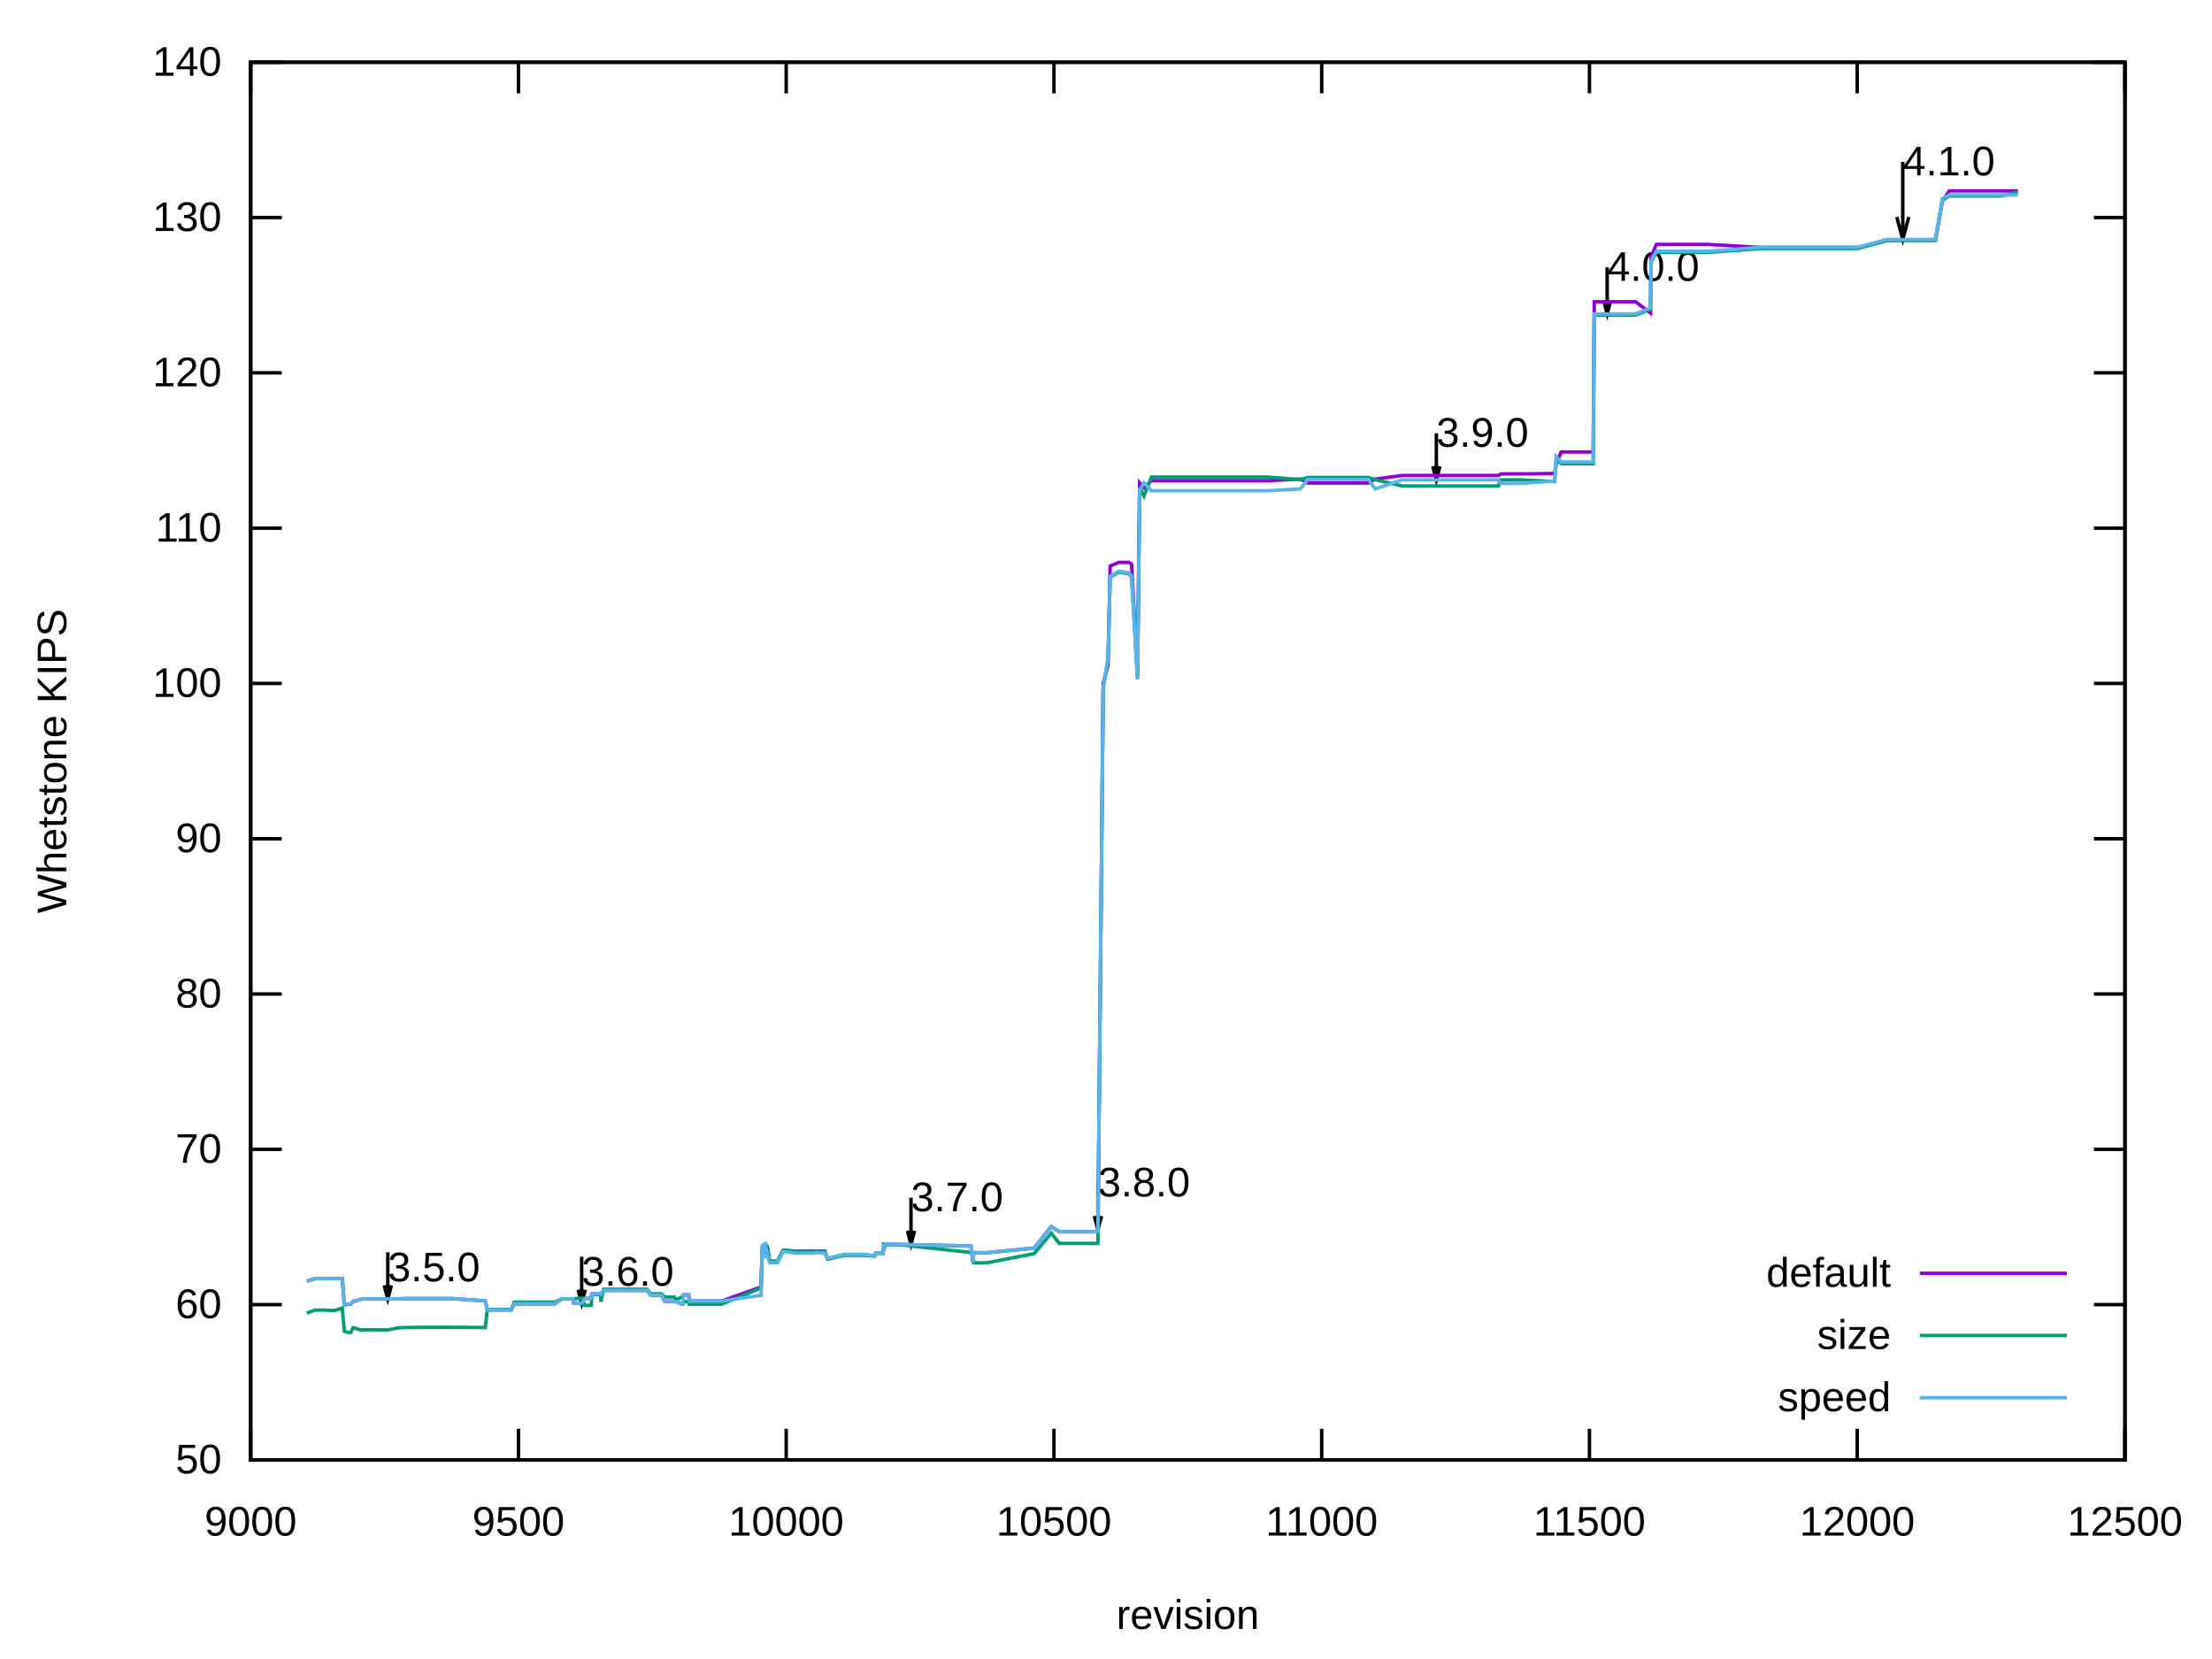
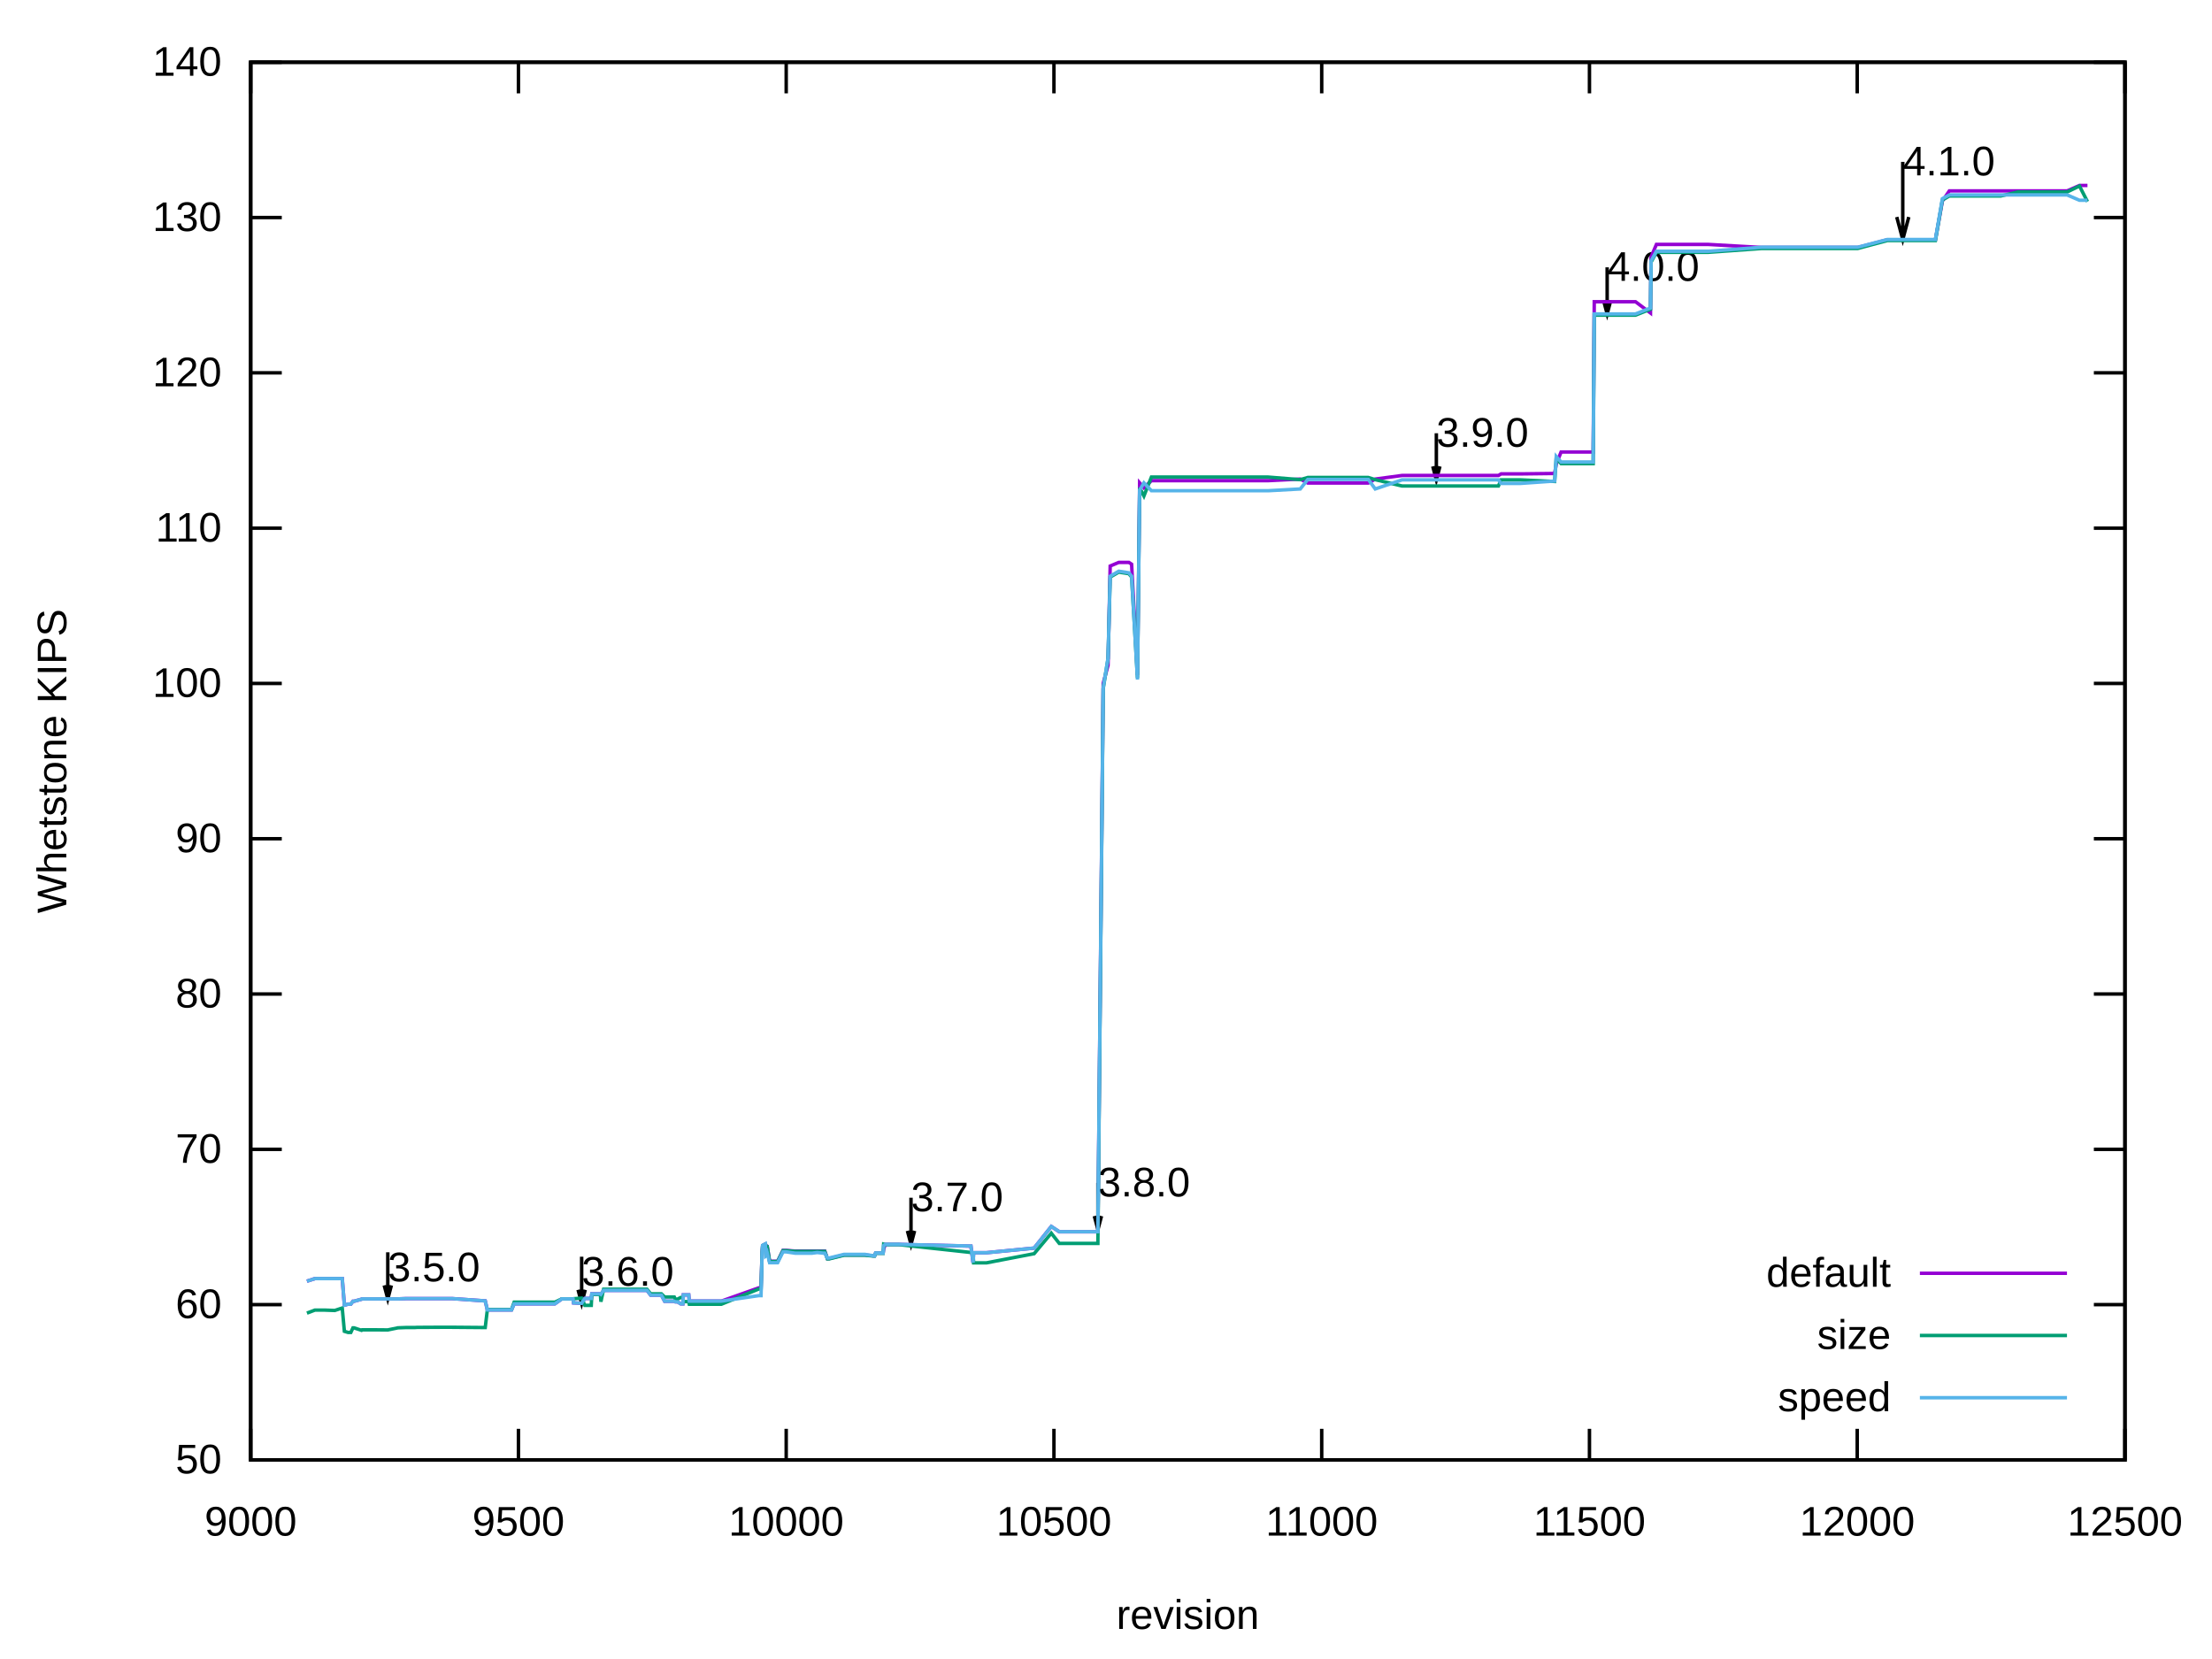
<svg xmlns="http://www.w3.org/2000/svg" xmlns:xlink="http://www.w3.org/1999/xlink" width="640" height="480" viewBox="0 0 640 480">
  <g id="gnuplot_canvas">
    <rect x="0" y="0" width="640" height="480" fill="none" />
    <defs>
      <circle id="gpDot" r="0.5" stroke-width="0.5" stroke="currentColor" />
      <path id="gpPt0" stroke-width="0.222" stroke="currentColor" d="M-1,0 h2 M0,-1 v2" />
      <path id="gpPt1" stroke-width="0.222" stroke="currentColor" d="M-1,-1 L1,1 M1,-1 L-1,1" />
      <path id="gpPt2" stroke-width="0.222" stroke="currentColor" d="M-1,0 L1,0 M0,-1 L0,1 M-1,-1 L1,1 M-1,1 L1,-1" />
      <rect id="gpPt3" stroke-width="0.222" stroke="currentColor" x="-1" y="-1" width="2" height="2" />
      <rect id="gpPt4" stroke-width="0.222" stroke="currentColor" fill="currentColor" x="-1" y="-1" width="2" height="2" />
      <circle id="gpPt5" stroke-width="0.222" stroke="currentColor" cx="0" cy="0" r="1" />
      <use xlink:href="#gpPt5" id="gpPt6" fill="currentColor" stroke="none" />
      <path id="gpPt7" stroke-width="0.222" stroke="currentColor" d="M0,-1.33 L-1.33,0.67 L1.33,0.67 z" />
      <use xlink:href="#gpPt7" id="gpPt8" fill="currentColor" stroke="none" />
      <use xlink:href="#gpPt7" id="gpPt9" stroke="currentColor" transform="rotate(180)" />
      <use xlink:href="#gpPt9" id="gpPt10" fill="currentColor" stroke="none" />
      <use xlink:href="#gpPt3" id="gpPt11" stroke="currentColor" transform="rotate(45)" />
      <use xlink:href="#gpPt11" id="gpPt12" fill="currentColor" stroke="none" />
      <path id="gpPt13" stroke-width="0.222" stroke="currentColor" d="M0,1.330 L1.265,0.411 L0.782,-1.067 L-0.782,-1.076 L-1.265,0.411 z" />
      <use xlink:href="#gpPt13" id="gpPt14" fill="currentColor" stroke="none" />
      <filter id="textbox" filterUnits="objectBoundingBox" x="0" y="0" height="1" width="1">
        <feFlood flood-color="white" flood-opacity="1" result="bgnd" />
        <feComposite in="SourceGraphic" in2="bgnd" operator="atop" />
      </filter>
      <filter id="greybox" filterUnits="objectBoundingBox" x="0" y="0" height="1" width="1">
        <feFlood flood-color="lightgrey" flood-opacity="1" result="grey" />
        <feComposite in="SourceGraphic" in2="grey" operator="atop" />
      </filter>
    </defs>
    <g fill="none" color="white" stroke="currentColor" stroke-width="1.00" stroke-linecap="butt" stroke-linejoin="miter">
</g>
    <g fill="none" color="black" stroke="currentColor" stroke-width="1.00" stroke-linecap="butt" stroke-linejoin="miter">
      <path stroke="black" d="M72.53,422.40 L81.53,422.40 M614.82,422.40 L605.82,422.40  " />
      <g transform="translate(64.14,426.30)" stroke="none" fill="black" font-family="Arial" font-size="12.00" text-anchor="end">
        <text>
          <tspan font-family="Arial"> 50</tspan>
        </text>
      </g>
    </g>
    <g fill="none" color="black" stroke="currentColor" stroke-width="1.00" stroke-linecap="butt" stroke-linejoin="miter">
      <path stroke="black" d="M72.53,377.47 L81.53,377.47 M614.82,377.47 L605.82,377.47  " />
      <g transform="translate(64.14,381.37)" stroke="none" fill="black" font-family="Arial" font-size="12.00" text-anchor="end">
        <text>
          <tspan font-family="Arial"> 60</tspan>
        </text>
      </g>
    </g>
    <g fill="none" color="black" stroke="currentColor" stroke-width="1.00" stroke-linecap="butt" stroke-linejoin="miter">
      <path stroke="black" d="M72.53,332.54 L81.53,332.54 M614.82,332.54 L605.82,332.54  " />
      <g transform="translate(64.14,336.44)" stroke="none" fill="black" font-family="Arial" font-size="12.00" text-anchor="end">
        <text>
          <tspan font-family="Arial"> 70</tspan>
        </text>
      </g>
    </g>
    <g fill="none" color="black" stroke="currentColor" stroke-width="1.00" stroke-linecap="butt" stroke-linejoin="miter">
      <path stroke="black" d="M72.53,287.60 L81.53,287.60 M614.82,287.60 L605.82,287.60  " />
      <g transform="translate(64.14,291.50)" stroke="none" fill="black" font-family="Arial" font-size="12.00" text-anchor="end">
        <text>
          <tspan font-family="Arial"> 80</tspan>
        </text>
      </g>
    </g>
    <g fill="none" color="black" stroke="currentColor" stroke-width="1.00" stroke-linecap="butt" stroke-linejoin="miter">
      <path stroke="black" d="M72.53,242.67 L81.53,242.67 M614.82,242.67 L605.82,242.67  " />
      <g transform="translate(64.14,246.57)" stroke="none" fill="black" font-family="Arial" font-size="12.00" text-anchor="end">
        <text>
          <tspan font-family="Arial"> 90</tspan>
        </text>
      </g>
    </g>
    <g fill="none" color="black" stroke="currentColor" stroke-width="1.00" stroke-linecap="butt" stroke-linejoin="miter">
      <path stroke="black" d="M72.53,197.74 L81.53,197.74 M614.82,197.74 L605.82,197.74  " />
      <g transform="translate(64.14,201.64)" stroke="none" fill="black" font-family="Arial" font-size="12.00" text-anchor="end">
        <text>
          <tspan font-family="Arial"> 100</tspan>
        </text>
      </g>
    </g>
    <g fill="none" color="black" stroke="currentColor" stroke-width="1.00" stroke-linecap="butt" stroke-linejoin="miter">
      <path stroke="black" d="M72.53,152.81 L81.53,152.81 M614.82,152.81 L605.82,152.81  " />
      <g transform="translate(64.14,156.71)" stroke="none" fill="black" font-family="Arial" font-size="12.00" text-anchor="end">
        <text>
          <tspan font-family="Arial"> 110</tspan>
        </text>
      </g>
    </g>
    <g fill="none" color="black" stroke="currentColor" stroke-width="1.00" stroke-linecap="butt" stroke-linejoin="miter">
      <path stroke="black" d="M72.53,107.87 L81.53,107.87 M614.82,107.87 L605.82,107.87  " />
      <g transform="translate(64.14,111.77)" stroke="none" fill="black" font-family="Arial" font-size="12.00" text-anchor="end">
        <text>
          <tspan font-family="Arial"> 120</tspan>
        </text>
      </g>
    </g>
    <g fill="none" color="black" stroke="currentColor" stroke-width="1.00" stroke-linecap="butt" stroke-linejoin="miter">
      <path stroke="black" d="M72.53,62.94 L81.53,62.94 M614.82,62.94 L605.82,62.94  " />
      <g transform="translate(64.14,66.84)" stroke="none" fill="black" font-family="Arial" font-size="12.00" text-anchor="end">
        <text>
          <tspan font-family="Arial"> 130</tspan>
        </text>
      </g>
    </g>
    <g fill="none" color="black" stroke="currentColor" stroke-width="1.00" stroke-linecap="butt" stroke-linejoin="miter">
      <path stroke="black" d="M72.53,18.01 L81.53,18.01 M614.82,18.01 L605.82,18.01  " />
      <g transform="translate(64.14,21.91)" stroke="none" fill="black" font-family="Arial" font-size="12.00" text-anchor="end">
        <text>
          <tspan font-family="Arial"> 140</tspan>
        </text>
      </g>
    </g>
    <g fill="none" color="black" stroke="currentColor" stroke-width="1.00" stroke-linecap="butt" stroke-linejoin="miter">
      <path stroke="black" d="M72.53,422.40 L72.53,413.40 M72.53,18.01 L72.53,27.01  " />
      <g transform="translate(72.53,444.30)" stroke="none" fill="black" font-family="Arial" font-size="12.00" text-anchor="middle">
        <text>
          <tspan font-family="Arial"> 9000</tspan>
        </text>
      </g>
    </g>
    <g fill="none" color="black" stroke="currentColor" stroke-width="1.00" stroke-linecap="butt" stroke-linejoin="miter">
      <path stroke="black" d="M150.00,422.40 L150.00,413.40 M150.00,18.01 L150.00,27.01  " />
      <g transform="translate(150.00,444.30)" stroke="none" fill="black" font-family="Arial" font-size="12.00" text-anchor="middle">
        <text>
          <tspan font-family="Arial"> 9500</tspan>
        </text>
      </g>
    </g>
    <g fill="none" color="black" stroke="currentColor" stroke-width="1.00" stroke-linecap="butt" stroke-linejoin="miter">
      <path stroke="black" d="M227.47,422.40 L227.47,413.40 M227.47,18.01 L227.47,27.01  " />
      <g transform="translate(227.47,444.30)" stroke="none" fill="black" font-family="Arial" font-size="12.00" text-anchor="middle">
        <text>
          <tspan font-family="Arial"> 10000</tspan>
        </text>
      </g>
    </g>
    <g fill="none" color="black" stroke="currentColor" stroke-width="1.00" stroke-linecap="butt" stroke-linejoin="miter">
      <path stroke="black" d="M304.94,422.40 L304.94,413.40 M304.94,18.01 L304.94,27.01  " />
      <g transform="translate(304.94,444.30)" stroke="none" fill="black" font-family="Arial" font-size="12.00" text-anchor="middle">
        <text>
          <tspan font-family="Arial"> 10500</tspan>
        </text>
      </g>
    </g>
    <g fill="none" color="black" stroke="currentColor" stroke-width="1.00" stroke-linecap="butt" stroke-linejoin="miter">
      <path stroke="black" d="M382.41,422.40 L382.41,413.40 M382.41,18.01 L382.41,27.01  " />
      <g transform="translate(382.41,444.30)" stroke="none" fill="black" font-family="Arial" font-size="12.00" text-anchor="middle">
        <text>
          <tspan font-family="Arial"> 11000</tspan>
        </text>
      </g>
    </g>
    <g fill="none" color="black" stroke="currentColor" stroke-width="1.00" stroke-linecap="butt" stroke-linejoin="miter">
      <path stroke="black" d="M459.88,422.40 L459.88,413.40 M459.88,18.01 L459.88,27.01  " />
      <g transform="translate(459.88,444.30)" stroke="none" fill="black" font-family="Arial" font-size="12.00" text-anchor="middle">
        <text>
          <tspan font-family="Arial"> 11500</tspan>
        </text>
      </g>
    </g>
    <g fill="none" color="black" stroke="currentColor" stroke-width="1.00" stroke-linecap="butt" stroke-linejoin="miter">
      <path stroke="black" d="M537.35,422.40 L537.35,413.40 M537.35,18.01 L537.35,27.01  " />
      <g transform="translate(537.35,444.30)" stroke="none" fill="black" font-family="Arial" font-size="12.00" text-anchor="middle">
        <text>
          <tspan font-family="Arial"> 12000</tspan>
        </text>
      </g>
    </g>
    <g fill="none" color="black" stroke="currentColor" stroke-width="1.00" stroke-linecap="butt" stroke-linejoin="miter">
      <path stroke="black" d="M614.82,422.40 L614.82,413.40 M614.82,18.01 L614.82,27.01  " />
      <g transform="translate(614.82,444.30)" stroke="none" fill="black" font-family="Arial" font-size="12.00" text-anchor="middle">
        <text>
          <tspan font-family="Arial"> 12500</tspan>
        </text>
      </g>
    </g>
    <g fill="none" color="black" stroke="currentColor" stroke-width="1.00" stroke-linecap="butt" stroke-linejoin="miter">
</g>
    <g fill="none" color="black" stroke="currentColor" stroke-width="1.00" stroke-linecap="butt" stroke-linejoin="miter">
      <path stroke="black" d="M72.53,18.01 L72.53,422.40 L614.82,422.40 L614.82,18.01 L72.53,18.01 Z  " />
      <g transform="translate(112.19,370.73)" stroke="none" fill="black" font-family="Arial" font-size="12.00" text-anchor="start">
        <text>
          <tspan font-family="Arial">3.5.0</tspan>
        </text>
      </g>
      <g transform="translate(168.28,372.00)" stroke="none" fill="black" font-family="Arial" font-size="12.00" text-anchor="start">
        <text>
          <tspan font-family="Arial">3.6.0</tspan>
        </text>
      </g>
      <g transform="translate(263.57,350.45)" stroke="none" fill="black" font-family="Arial" font-size="12.00" text-anchor="start">
        <text>
          <tspan font-family="Arial">3.7.0</tspan>
        </text>
      </g>
      <g transform="translate(317.65,346.17)" stroke="none" fill="black" font-family="Arial" font-size="12.00" text-anchor="start">
        <text>
          <tspan font-family="Arial">3.8.0</tspan>
        </text>
      </g>
      <g transform="translate(415.57,129.26)" stroke="none" fill="black" font-family="Arial" font-size="12.00" text-anchor="start">
        <text>
          <tspan font-family="Arial">3.9.0</tspan>
        </text>
      </g>
      <g transform="translate(464.99,81.25)" stroke="none" fill="black" font-family="Arial" font-size="12.00" text-anchor="start">
        <text>
          <tspan font-family="Arial">4.0.0</tspan>
        </text>
      </g>
      <g transform="translate(550.52,50.74)" stroke="none" fill="black" font-family="Arial" font-size="12.00" text-anchor="start">
        <text>
          <tspan font-family="Arial">4.1.0</tspan>
        </text>
      </g>
      <path stroke="black" d="M111.16,371.90 L112.20,375.80 L113.24,371.90 M112.20,362.32 L112.20,375.80 M167.25,373.18 L168.29,377.08 L169.33,373.18   M168.29,363.60 L168.29,377.08 M262.54,356.12 L263.58,360.02 L264.62,356.12 M263.58,346.54 L263.58,360.02 M316.62,351.84   L317.66,355.74 L318.70,351.84 M317.66,342.26 L317.66,355.74 M414.54,134.93 L415.58,138.83 L416.62,134.93 M415.58,125.35   L415.58,138.83 M463.96,86.92 L465.00,90.82 L466.04,86.92 M465.00,77.34 L465.00,90.82 M548.79,62.79 L550.53,69.29   L552.27,62.79 M550.53,46.83 L550.53,69.29  " />
    </g>
    <g fill="none" color="black" stroke="currentColor" stroke-width="1.00" stroke-linecap="butt" stroke-linejoin="miter">
      <g transform="translate(19.18,220.21) rotate(270)" stroke="none" fill="black" font-family="Arial" font-size="12.00" text-anchor="middle">
        <text>
          <tspan font-family="Arial">Whetstone KIPS</tspan>
        </text>
      </g>
    </g>
    <g fill="none" color="black" stroke="currentColor" stroke-width="1.00" stroke-linecap="butt" stroke-linejoin="miter">
      <g transform="translate(343.67,471.30)" stroke="none" fill="black" font-family="Arial" font-size="12.00" text-anchor="middle">
        <text>
          <tspan font-family="Arial">revision</tspan>
        </text>
      </g>
    </g>
    <g fill="none" color="black" stroke="currentColor" stroke-width="1.00" stroke-linecap="butt" stroke-linejoin="miter">
</g>
    <g id="gnuplot_plot_1">
      <g fill="none" color="black" stroke="currentColor" stroke-width="1.00" stroke-linecap="butt" stroke-linejoin="miter">
        <g transform="translate(547.09,372.30)" stroke="none" fill="black" font-family="Arial" font-size="12.00" text-anchor="end">
          <text>
            <tspan font-family="Arial">default</tspan>
          </text>
        </g>
      </g>
      <g fill="none" color="black" stroke="currentColor" stroke-width="1.00" stroke-linecap="butt" stroke-linejoin="miter">
-         <path stroke="rgb(148,   0, 211)" d="M555.48,368.40 L598.04,368.40 M88.80,370.69 L91.12,369.93 L91.74,369.93 L92.21,369.93 L93.91,369.93 L96.86,369.93   L99.02,369.93 L99.64,377.62 L100.73,377.32 L101.50,377.32 L102.12,376.50 L102.43,376.50 L104.60,375.90 L104.76,375.81   L106.31,375.81 L108.63,375.81 L112.19,375.81 L115.14,375.81 L117.62,375.72 L120.10,375.72 L120.72,375.72 L121.96,375.72   L127.38,375.72 L130.79,375.72 L140.39,376.39 L141.01,379.00 L141.48,379.00 L142.56,379.00 L143.96,379.00 L146.59,379.00   L147.99,379.00 L148.76,377.23 L148.92,377.23 L149.69,377.23 L153.25,377.23 L156.20,377.23 L157.75,377.23 L160.54,377.23   L162.55,375.81 L163.79,375.81 L164.87,375.81 L165.65,375.81 L165.80,375.81 L165.96,376.97 L166.11,376.97 L168.28,377.10   L169.21,375.67 L170.45,375.67 L170.92,375.67 L171.07,375.67 L171.23,374.35 L171.38,374.35 L171.69,374.35 L172.47,374.35   L172.62,374.35 L173.09,374.35 L173.40,374.35 L173.71,374.35 L173.86,374.48 L174.64,373.34 L175.10,373.34 L175.41,373.34   L175.57,373.34 L175.72,373.34 L177.73,373.34 L182.07,373.34 L185.64,373.34 L187.19,373.34 L188.27,374.73 L188.89,374.73   L190.44,374.73 L190.90,374.73 L191.06,374.73 L191.21,374.73 L191.37,374.73 L192.30,376.48 L194.00,376.48 L194.93,376.48   L195.09,376.48 L195.40,376.66 L196.02,376.66 L196.95,377.23 L197.57,377.23 L197.72,374.65 L198.81,374.65 L199.27,374.65   L199.43,376.45 L199.58,376.45 L201.13,376.45 L201.44,376.45 L202.06,376.45 L208.72,376.45 L219.57,372.60 L220.19,372.60   L220.50,362.32 L220.65,360.36 L221.43,359.94 L221.58,360.16 L221.89,361.18 L222.05,361.05 L222.67,364.93 L223.75,364.93   L224.99,364.93 L226.54,361.78 L227.01,361.78 L227.47,361.78 L230.10,361.98 L234.91,361.98 L236.46,361.98 L238.16,361.98   L238.63,361.98 L239.40,364.15 L239.87,364.15 L244.20,363.09 L246.68,363.09 L250.25,363.09 L252.73,363.35 L253.04,363.35   L253.34,362.55 L254.43,362.55 L255.51,362.55 L255.67,361.44 L256.13,360.05 L257.22,360.05 L259.85,360.05 L260.16,360.05   L280.92,360.54 L281.54,365.32 L281.70,362.45 L284.18,362.45 L284.33,362.45 L285.42,362.45 L299.21,361.11 L304.17,354.86   L306.49,356.39 L311.14,356.39 L313.93,356.39 L317.65,356.39 L319.19,197.69 L320.59,192.51 L321.21,163.77 L323.69,162.72   L326.63,162.72 L327.41,163.24 L329.11,195.30 L329.73,139.70 L330.97,141.13 L333.14,139.07 L347.55,139.07 L348.63,139.07   L349.25,139.07 L349.41,139.07 L349.56,139.07 L349.87,139.07 L351.42,139.07 L366.92,139.07 L376.21,138.61 L378.38,139.75   L395.89,139.75 L397.90,138.61 L405.65,137.57 L415.57,137.57 L422.69,137.57 L433.54,137.57 L434.31,137.11 L439.89,137.11   L449.81,136.99 L450.27,134.25 L451.67,130.78 L460.96,130.78 L461.27,87.30 L464.99,87.30 L473.20,87.30 L477.54,90.56   L477.70,74.39 L479.25,70.72 L480.02,70.72 L480.18,70.72 L481.11,70.72 L481.26,70.72 L494.28,70.72 L509.77,71.60   L537.50,71.60 L546.03,69.38 L550.52,69.38 L552.53,69.38 L552.84,69.38 L553.15,69.38 L553.77,69.38 L554.24,69.38   L555.01,69.38 L556.10,69.38 L559.97,69.38 L561.99,58.17 L564.00,55.23 L570.04,55.23 L572.99,55.23 L575.16,55.23   L577.32,55.23 L578.87,55.23 L583.83,55.23  " />
+         <path stroke="rgb(148,   0, 211)" d="M555.48,368.40 L598.04,368.40 M88.80,370.69 L91.12,369.93 L91.74,369.93 L92.21,369.93 L93.91,369.93 L96.86,369.93   L99.02,369.93 L99.64,377.62 L100.73,377.32 L101.50,377.32 L102.12,376.50 L102.43,376.50 L104.60,375.90 L104.76,375.81   L106.31,375.81 L108.63,375.81 L112.19,375.81 L115.14,375.81 L117.62,375.72 L120.10,375.72 L120.72,375.72 L121.96,375.72   L127.38,375.72 L130.79,375.72 L140.39,376.39 L141.01,379.00 L141.48,379.00 L142.56,379.00 L143.96,379.00 L146.59,379.00   L147.99,379.00 L148.76,377.23 L148.92,377.23 L149.69,377.23 L153.25,377.23 L156.20,377.23 L157.75,377.23 L160.54,377.23   L162.55,375.81 L163.79,375.81 L164.87,375.81 L165.65,375.81 L165.80,375.81 L165.96,376.97 L166.11,376.97 L168.28,377.10   L169.21,375.67 L170.45,375.67 L170.92,375.67 L171.07,375.67 L171.23,374.35 L171.38,374.35 L171.69,374.35 L172.47,374.35   L172.62,374.35 L173.09,374.35 L173.40,374.35 L173.71,374.35 L173.86,374.48 L174.64,373.34 L175.10,373.34 L175.41,373.34   L175.57,373.34 L175.72,373.34 L177.73,373.34 L182.07,373.34 L185.64,373.34 L187.19,373.34 L188.27,374.73 L188.89,374.73   L190.44,374.73 L190.90,374.73 L191.06,374.73 L191.21,374.73 L191.37,374.73 L192.30,376.48 L194.00,376.48 L194.93,376.48   L195.09,376.48 L195.40,376.66 L196.02,376.66 L196.95,377.23 L197.57,377.23 L197.72,374.65 L198.81,374.65 L199.27,374.65   L199.43,376.45 L199.58,376.45 L201.13,376.45 L201.44,376.45 L202.06,376.45 L208.72,376.45 L219.57,372.60 L220.19,372.60   L220.50,362.32 L220.65,360.36 L221.43,359.94 L221.58,360.16 L221.89,361.18 L222.05,361.05 L222.67,364.93 L223.75,364.93   L224.99,364.93 L226.54,361.78 L227.01,361.78 L227.47,361.78 L230.10,361.98 L234.91,361.98 L236.46,361.98 L238.16,361.98   L238.63,361.98 L239.40,364.15 L239.87,364.15 L244.20,363.09 L246.68,363.09 L250.25,363.09 L252.73,363.35 L253.04,363.35   L253.34,362.55 L254.43,362.55 L255.51,362.55 L255.67,361.44 L256.13,360.05 L257.22,360.05 L259.85,360.05 L260.16,360.05   L280.92,360.54 L281.54,365.32 L281.70,362.45 L284.18,362.45 L284.33,362.45 L285.42,362.45 L299.21,361.11 L304.17,354.86   L306.49,356.39 L311.14,356.39 L313.93,356.39 L317.65,356.39 L319.19,197.69 L320.59,192.51 L321.21,163.77 L323.69,162.72   L326.63,162.72 L327.41,163.24 L329.11,195.30 L329.73,139.70 L330.97,141.13 L333.14,139.07 L347.55,139.07 L348.63,139.07   L349.25,139.07 L349.41,139.07 L349.56,139.07 L349.87,139.07 L351.42,139.07 L366.92,139.07 L376.21,138.61 L378.38,139.75   L395.89,139.75 L397.90,138.61 L405.65,137.57 L415.57,137.57 L422.69,137.57 L433.54,137.57 L434.31,137.11 L439.89,137.11   L449.81,136.99 L450.27,134.25 L451.67,130.78 L460.96,130.78 L461.27,87.30 L464.99,87.30 L473.20,87.30 L477.54,90.56   L477.70,74.39 L479.25,70.72 L480.02,70.72 L480.18,70.72 L481.11,70.72 L481.26,70.72 L494.28,70.72 L509.77,71.60   L537.50,71.60 L546.03,69.38 L550.52,69.38 L552.53,69.38 L552.84,69.38 L553.15,69.38 L553.77,69.38 L554.24,69.38   L555.01,69.38 L556.10,69.38 L559.97,69.38 L561.99,58.17 L564.00,55.23 L570.04,55.23 L572.99,55.23 L575.16,55.23   L577.32,55.23 L578.87,55.23 L583.83,55.23 L598.09,55.23 L601.65,53.66 L603.97,53.66  " />
      </g>
    </g>
    <g id="gnuplot_plot_2">
      <g fill="none" color="black" stroke="currentColor" stroke-width="1.00" stroke-linecap="butt" stroke-linejoin="miter">
        <g transform="translate(547.09,390.30)" stroke="none" fill="black" font-family="Arial" font-size="12.00" text-anchor="end">
          <text>
            <tspan font-family="Arial">size</tspan>
          </text>
        </g>
      </g>
      <g fill="none" color="black" stroke="currentColor" stroke-width="1.00" stroke-linecap="butt" stroke-linejoin="miter">
-         <path stroke="rgb(  0, 158, 115)" d="M555.48,386.40 L598.04,386.40 M88.80,379.93 L91.12,379.05 L91.74,379.05 L92.21,379.05 L93.91,379.05 L96.86,379.16   L99.02,378.44 L99.64,385.19 L100.73,385.52 L101.50,385.52 L102.12,384.19 L102.43,384.19 L104.60,384.90 L104.76,384.76   L106.31,384.76 L108.63,384.76 L112.19,384.79 L115.14,384.18 L117.62,384.09 L120.10,384.09 L120.72,384.05 L121.96,384.05   L127.38,384.02 L130.79,384.02 L140.39,384.10 L141.01,378.91 L141.48,378.91 L142.56,378.91 L143.96,378.91 L146.59,378.91   L147.99,378.91 L148.76,376.76 L148.92,376.76 L149.69,376.76 L153.25,376.76 L156.20,376.76 L157.75,376.76 L160.54,376.76   L162.55,375.80 L163.79,375.80 L164.87,375.80 L165.65,375.80 L165.80,375.80 L165.96,375.76 L166.11,375.75 L168.28,375.59   L169.21,377.68 L170.45,377.68 L170.92,377.68 L171.07,377.68 L171.23,374.53 L171.38,374.53 L171.69,374.53 L172.47,374.53   L172.62,374.53 L173.09,374.53 L173.40,374.53 L173.71,374.53 L173.86,376.63 L174.64,373.02 L175.10,373.02 L175.41,373.02   L175.57,373.02 L175.72,373.02 L177.73,373.02 L182.07,373.02 L185.64,373.02 L187.19,373.02 L188.27,374.35 L188.89,374.35   L190.44,374.35 L190.90,374.35 L191.06,374.35 L191.21,374.35 L191.37,374.35 L192.30,375.26 L194.00,375.26 L194.93,375.26   L195.09,375.26 L195.40,375.88 L196.02,375.88 L196.95,375.41 L197.57,375.41 L197.72,376.60 L198.81,376.60 L199.27,376.60   L199.43,377.35 L199.58,377.35 L201.13,377.35 L201.44,377.35 L202.06,377.35 L208.72,377.35 L219.57,372.93 L220.19,372.93   L220.50,362.39 L220.65,360.40 L221.43,359.98 L221.58,360.20 L221.89,361.22 L222.05,361.09 L222.67,364.99 L223.75,364.99   L224.99,364.99 L226.54,361.85 L227.01,361.85 L227.47,361.85 L230.10,362.05 L234.91,362.05 L236.46,362.05 L238.16,362.05   L238.63,362.05 L239.40,364.24 L239.87,364.24 L244.20,363.18 L246.68,363.18 L250.25,363.18 L252.73,363.42 L253.04,363.42   L253.34,362.63 L254.43,362.63 L255.51,362.63 L255.67,359.98 L256.13,360.12 L257.22,360.12 L259.85,360.12 L260.16,360.12   L280.92,362.38 L281.54,362.52 L281.70,365.38 L284.18,365.38 L284.33,365.38 L285.42,365.38 L299.21,362.73 L304.17,356.80   L306.49,359.76 L311.14,359.76 L313.93,359.76 L317.65,359.76 L319.19,199.22 L320.59,190.57 L321.21,166.96 L323.69,165.53   L326.63,165.99 L327.41,166.96 L329.11,196.16 L329.73,141.13 L330.97,143.51 L333.14,138.03 L347.55,138.03 L348.63,138.03   L349.25,138.03 L349.41,138.03 L349.56,138.03 L349.87,138.03 L351.42,138.03 L366.92,138.03 L376.21,138.78 L378.38,138.15   L395.89,138.15 L397.90,138.78 L405.65,140.61 L415.57,140.61 L422.69,140.61 L433.54,140.61 L434.31,138.84 L439.89,138.84   L449.81,139.30 L450.27,132.61 L451.67,134.14 L460.96,134.14 L461.27,91.18 L464.99,91.18 L473.20,91.18 L477.54,89.45   L477.70,75.84 L479.25,73.00 L480.02,73.00 L480.18,73.00 L481.11,73.00 L481.26,73.00 L494.28,73.00 L509.77,71.89   L537.50,71.89 L546.03,69.60 L550.52,69.60 L552.53,69.60 L552.84,69.60 L553.15,69.60 L553.77,69.60 L554.24,69.60   L555.01,69.60 L556.10,69.60 L559.97,69.60 L561.99,57.86 L564.00,56.71 L570.04,56.71 L572.99,56.71 L575.16,56.71   L577.32,56.71 L578.87,56.71 L583.83,55.54  " />
+         <path stroke="rgb(  0, 158, 115)" d="M555.48,386.40 L598.04,386.40 M88.80,379.93 L91.12,379.05 L91.74,379.05 L92.21,379.05 L93.91,379.05 L96.86,379.16   L99.02,378.44 L99.64,385.19 L100.73,385.52 L101.50,385.52 L102.12,384.19 L102.43,384.19 L104.60,384.90 L104.76,384.76   L106.31,384.76 L108.63,384.76 L112.19,384.79 L115.14,384.18 L117.62,384.09 L120.10,384.09 L120.72,384.05 L121.96,384.05   L127.38,384.02 L130.79,384.02 L140.39,384.10 L141.01,378.91 L141.48,378.91 L142.56,378.91 L143.96,378.91 L146.59,378.91   L147.99,378.91 L148.76,376.76 L148.92,376.76 L149.69,376.76 L153.25,376.76 L156.20,376.76 L157.75,376.76 L160.54,376.76   L162.55,375.80 L163.79,375.80 L164.87,375.80 L165.65,375.80 L165.80,375.80 L165.96,375.76 L166.11,375.75 L168.28,375.59   L169.21,377.68 L170.45,377.68 L170.92,377.68 L171.07,377.68 L171.23,374.53 L171.38,374.53 L171.69,374.53 L172.47,374.53   L172.62,374.53 L173.09,374.53 L173.40,374.53 L173.71,374.53 L173.86,376.63 L174.64,373.02 L175.10,373.02 L175.41,373.02   L175.57,373.02 L175.72,373.02 L177.73,373.02 L182.07,373.02 L185.64,373.02 L187.19,373.02 L188.27,374.35 L188.89,374.35   L190.44,374.35 L190.90,374.35 L191.06,374.35 L191.21,374.35 L191.37,374.35 L192.30,375.26 L194.00,375.26 L194.93,375.26   L195.09,375.26 L195.40,375.88 L196.02,375.88 L196.95,375.41 L197.57,375.41 L197.72,376.60 L198.81,376.60 L199.27,376.60   L199.43,377.35 L199.58,377.35 L201.13,377.35 L201.44,377.35 L202.06,377.35 L208.72,377.35 L219.57,372.93 L220.19,372.93   L220.50,362.39 L220.65,360.40 L221.43,359.98 L221.58,360.20 L221.89,361.22 L222.05,361.09 L222.67,364.99 L223.75,364.99   L224.99,364.99 L226.54,361.85 L227.01,361.85 L227.47,361.85 L230.10,362.05 L234.91,362.05 L236.46,362.05 L238.16,362.05   L238.63,362.05 L239.40,364.24 L239.87,364.24 L244.20,363.18 L246.68,363.18 L250.25,363.18 L252.73,363.42 L253.04,363.42   L253.34,362.63 L254.43,362.63 L255.51,362.63 L255.67,359.98 L256.13,360.12 L257.22,360.12 L259.85,360.12 L260.16,360.12   L280.92,362.38 L281.54,362.52 L281.70,365.38 L284.18,365.38 L284.33,365.38 L285.42,365.38 L299.21,362.73 L304.17,356.80   L306.49,359.76 L311.14,359.76 L313.93,359.76 L317.65,359.76 L319.19,199.22 L320.59,190.57 L321.21,166.96 L323.69,165.53   L326.63,165.99 L327.41,166.96 L329.11,196.16 L329.73,141.13 L330.97,143.51 L333.14,138.03 L347.55,138.03 L348.63,138.03   L349.25,138.03 L349.41,138.03 L349.56,138.03 L349.87,138.03 L351.42,138.03 L366.92,138.03 L376.21,138.78 L378.38,138.15   L395.89,138.15 L397.90,138.78 L405.65,140.61 L415.57,140.61 L422.69,140.61 L433.54,140.61 L434.31,138.84 L439.89,138.84   L449.81,139.30 L450.27,132.61 L451.67,134.14 L460.96,134.14 L461.27,91.18 L464.99,91.18 L473.20,91.18 L477.54,89.45   L477.70,75.84 L479.25,73.00 L480.02,73.00 L480.18,73.00 L481.11,73.00 L481.26,73.00 L494.28,73.00 L509.77,71.89   L537.50,71.89 L546.03,69.60 L550.52,69.60 L552.53,69.60 L552.84,69.60 L553.15,69.60 L553.77,69.60 L554.24,69.60   L555.01,69.60 L556.10,69.60 L559.97,69.60 L561.99,57.86 L564.00,56.71 L570.04,56.71 L572.99,56.71 L575.16,56.71   L577.32,56.71 L578.87,56.71 L583.83,55.54 L598.09,55.54 L601.65,53.82 L603.97,58.33  " />
      </g>
    </g>
    <g id="gnuplot_plot_3">
      <g fill="none" color="black" stroke="currentColor" stroke-width="1.00" stroke-linecap="butt" stroke-linejoin="miter">
        <g transform="translate(547.09,408.30)" stroke="none" fill="black" font-family="Arial" font-size="12.00" text-anchor="end">
          <text>
            <tspan font-family="Arial">speed</tspan>
          </text>
        </g>
      </g>
      <g fill="none" color="black" stroke="currentColor" stroke-width="1.00" stroke-linecap="butt" stroke-linejoin="miter">
-         <path stroke="rgb( 86, 180, 233)" d="M555.48,404.40 L598.04,404.40 M88.80,370.69 L91.12,369.93 L91.74,369.93 L92.21,369.93 L93.91,369.93 L96.86,369.93   L99.02,369.93 L99.64,377.62 L100.73,377.32 L101.50,377.32 L102.12,376.50 L102.43,376.50 L104.60,375.90 L104.76,375.81   L106.31,375.81 L108.63,375.81 L112.19,375.81 L115.14,375.81 L117.62,375.72 L120.10,375.72 L120.72,375.72 L121.96,375.72   L127.38,375.72 L130.79,375.72 L140.39,376.39 L141.01,379.00 L141.48,379.00 L142.56,379.00 L143.96,379.00 L146.59,379.00   L147.99,379.00 L148.76,377.23 L148.92,377.23 L149.69,377.23 L153.25,377.23 L156.20,377.23 L157.75,377.23 L160.54,377.23   L162.55,375.81 L163.79,375.81 L164.87,375.81 L165.65,375.81 L165.80,375.81 L165.96,376.97 L166.11,376.97 L168.28,377.10   L169.21,375.67 L170.45,375.67 L170.92,375.67 L171.07,375.67 L171.23,374.35 L171.38,374.35 L171.69,374.35 L172.47,374.35   L172.62,374.35 L173.09,374.35 L173.40,374.35 L173.71,374.35 L173.86,374.48 L174.64,373.34 L175.10,373.34 L175.41,373.34   L175.57,373.34 L175.72,373.34 L177.73,373.34 L182.07,373.34 L185.64,373.34 L187.19,373.34 L188.27,374.73 L188.89,374.73   L190.44,374.73 L190.90,374.73 L191.06,374.73 L191.21,374.73 L191.37,374.73 L192.30,376.48 L194.00,376.48 L194.93,376.48   L195.09,376.48 L195.40,376.66 L196.02,376.66 L196.95,377.23 L197.57,377.23 L197.72,374.65 L198.81,374.65 L199.27,374.65   L199.43,376.45 L199.58,376.45 L201.13,376.45 L201.44,376.45 L202.06,376.45 L208.72,376.45 L219.57,374.86 L220.19,374.86   L220.50,362.32 L220.65,360.32 L221.43,359.90 L221.58,363.42 L221.89,363.20 L222.05,362.73 L222.67,365.34 L223.75,365.34   L224.99,365.34 L226.54,362.20 L227.01,362.20 L227.47,362.20 L230.10,362.59 L234.91,362.59 L236.46,362.39 L238.16,362.57   L238.63,362.57 L239.40,363.99 L239.87,363.99 L244.20,362.93 L246.68,362.93 L250.25,362.93 L252.73,363.33 L253.04,363.33   L253.34,362.54 L254.43,362.54 L255.51,362.54 L255.67,360.40 L256.13,360.03 L257.22,360.03 L259.85,360.03 L260.16,360.03   L280.92,360.52 L281.54,365.30 L281.70,362.45 L284.18,362.45 L284.33,362.45 L285.42,362.45 L299.21,361.11 L304.17,354.86   L306.49,356.37 L311.14,356.37 L313.93,356.37 L317.65,356.37 L319.19,199.04 L320.59,190.39 L321.21,166.71 L323.69,165.27   L326.63,165.73 L327.41,166.71 L329.11,196.62 L329.73,141.81 L330.97,139.70 L333.14,141.98 L347.55,141.98 L348.63,141.98   L349.25,141.98 L349.41,141.98 L349.56,141.98 L349.87,141.98 L351.42,141.98 L366.92,141.98 L376.21,141.47 L378.38,138.72   L395.89,138.72 L397.90,141.47 L405.65,138.84 L415.57,138.84 L422.69,138.84 L433.54,138.84 L434.31,139.87 L439.89,139.87   L449.81,139.18 L450.27,132.08 L451.67,133.67 L460.96,133.67 L461.27,90.83 L464.99,90.83 L473.20,90.83 L477.54,89.11   L477.70,75.48 L479.25,72.70 L480.02,72.70 L480.18,72.70 L481.11,72.70 L481.26,72.70 L494.28,72.70 L509.77,71.52   L537.50,71.52 L546.03,69.30 L550.52,69.30 L552.53,69.30 L552.84,69.30 L553.15,69.30 L553.77,69.30 L554.24,69.30   L555.01,69.30 L556.10,69.30 L559.97,69.30 L561.99,57.48 L564.00,56.40 L570.04,56.40 L572.99,56.40 L575.16,56.40   L577.32,56.40 L578.87,56.40 L583.83,56.40  " />
+         <path stroke="rgb( 86, 180, 233)" d="M555.48,404.40 L598.04,404.40 M88.80,370.69 L91.12,369.93 L91.74,369.93 L92.21,369.93 L93.91,369.93 L96.86,369.93   L99.02,369.93 L99.64,377.62 L100.73,377.32 L101.50,377.32 L102.12,376.50 L102.43,376.50 L104.60,375.90 L104.76,375.81   L106.31,375.81 L108.63,375.81 L112.19,375.81 L115.14,375.81 L117.62,375.72 L120.10,375.72 L120.72,375.72 L121.96,375.72   L127.38,375.72 L130.79,375.72 L140.39,376.39 L141.01,379.00 L141.48,379.00 L142.56,379.00 L143.96,379.00 L146.59,379.00   L147.99,379.00 L148.76,377.23 L148.92,377.23 L149.69,377.23 L153.25,377.23 L156.20,377.23 L157.75,377.23 L160.54,377.23   L162.55,375.81 L163.79,375.81 L164.87,375.81 L165.65,375.81 L165.80,375.81 L165.96,376.97 L166.11,376.97 L168.28,377.10   L169.21,375.67 L170.45,375.67 L170.92,375.67 L171.07,375.67 L171.23,374.35 L171.38,374.35 L171.69,374.35 L172.47,374.35   L172.62,374.35 L173.09,374.35 L173.40,374.35 L173.71,374.35 L173.86,374.48 L174.64,373.34 L175.10,373.34 L175.41,373.34   L175.57,373.34 L175.72,373.34 L177.73,373.34 L182.07,373.34 L185.64,373.34 L187.19,373.34 L188.27,374.73 L188.89,374.73   L190.44,374.73 L190.90,374.73 L191.06,374.73 L191.21,374.73 L191.37,374.73 L192.30,376.48 L194.00,376.48 L194.93,376.48   L195.09,376.48 L195.40,376.66 L196.02,376.66 L196.95,377.23 L197.57,377.23 L197.72,374.65 L198.81,374.65 L199.27,374.65   L199.43,376.45 L199.58,376.45 L201.13,376.45 L201.44,376.45 L202.06,376.45 L208.72,376.45 L219.57,374.86 L220.19,374.86   L220.50,362.32 L220.65,360.32 L221.43,359.90 L221.58,363.42 L221.89,363.20 L222.05,362.73 L222.67,365.34 L223.75,365.34   L224.99,365.34 L226.54,362.20 L227.01,362.20 L227.47,362.20 L230.10,362.59 L234.91,362.59 L236.46,362.39 L238.16,362.57   L238.63,362.57 L239.40,363.99 L239.87,363.99 L244.20,362.93 L246.68,362.93 L250.25,362.93 L252.73,363.33 L253.04,363.33   L253.34,362.54 L254.43,362.54 L255.51,362.54 L255.67,360.40 L256.13,360.03 L257.22,360.03 L259.85,360.03 L260.16,360.03   L280.92,360.52 L281.54,365.30 L281.70,362.45 L284.18,362.45 L284.33,362.45 L285.42,362.45 L299.21,361.11 L304.17,354.86   L306.49,356.37 L311.14,356.37 L313.93,356.37 L317.65,356.37 L319.19,199.04 L320.59,190.39 L321.21,166.71 L323.69,165.27   L326.63,165.73 L327.41,166.71 L329.11,196.62 L329.73,141.81 L330.97,139.70 L333.14,141.98 L347.55,141.98 L348.63,141.98   L349.25,141.98 L349.41,141.98 L349.56,141.98 L349.87,141.98 L351.42,141.98 L366.92,141.98 L376.21,141.47 L378.38,138.72   L395.89,138.72 L397.90,141.47 L405.65,138.84 L415.57,138.84 L422.69,138.84 L433.54,138.84 L434.31,139.87 L439.89,139.87   L449.81,139.18 L450.27,132.08 L451.67,133.67 L460.96,133.67 L461.27,90.83 L464.99,90.83 L473.20,90.83 L477.54,89.11   L477.70,75.48 L479.25,72.70 L480.02,72.70 L480.18,72.70 L481.11,72.70 L481.26,72.70 L494.28,72.70 L509.77,71.52   L537.50,71.52 L546.03,69.30 L550.52,69.30 L552.53,69.30 L552.84,69.30 L553.15,69.30 L553.77,69.30 L554.24,69.30   L555.01,69.30 L556.10,69.30 L559.97,69.30 L561.99,57.48 L564.00,56.40 L570.04,56.40 L572.99,56.40 L575.16,56.40   L577.32,56.40 L578.87,56.40 L583.83,56.40 L598.09,56.40 L601.65,57.94 L603.97,57.94  " />
      </g>
    </g>
    <g fill="none" color="white" stroke="rgb( 86, 180, 233)" stroke-width="2.00" stroke-linecap="butt" stroke-linejoin="miter">
</g>
    <g fill="none" color="black" stroke="currentColor" stroke-width="2.00" stroke-linecap="butt" stroke-linejoin="miter">
</g>
    <g fill="none" color="black" stroke="black" stroke-width="1.00" stroke-linecap="butt" stroke-linejoin="miter">
</g>
    <g fill="none" color="black" stroke="currentColor" stroke-width="1.00" stroke-linecap="butt" stroke-linejoin="miter">
      <path stroke="black" d="M72.53,18.01 L72.53,422.40 L614.82,422.40 L614.82,18.01 L72.53,18.01 Z  " />
    </g>
    <g fill="none" color="black" stroke="currentColor" stroke-width="1.00" stroke-linecap="butt" stroke-linejoin="miter">
</g>
  </g>
</svg>
